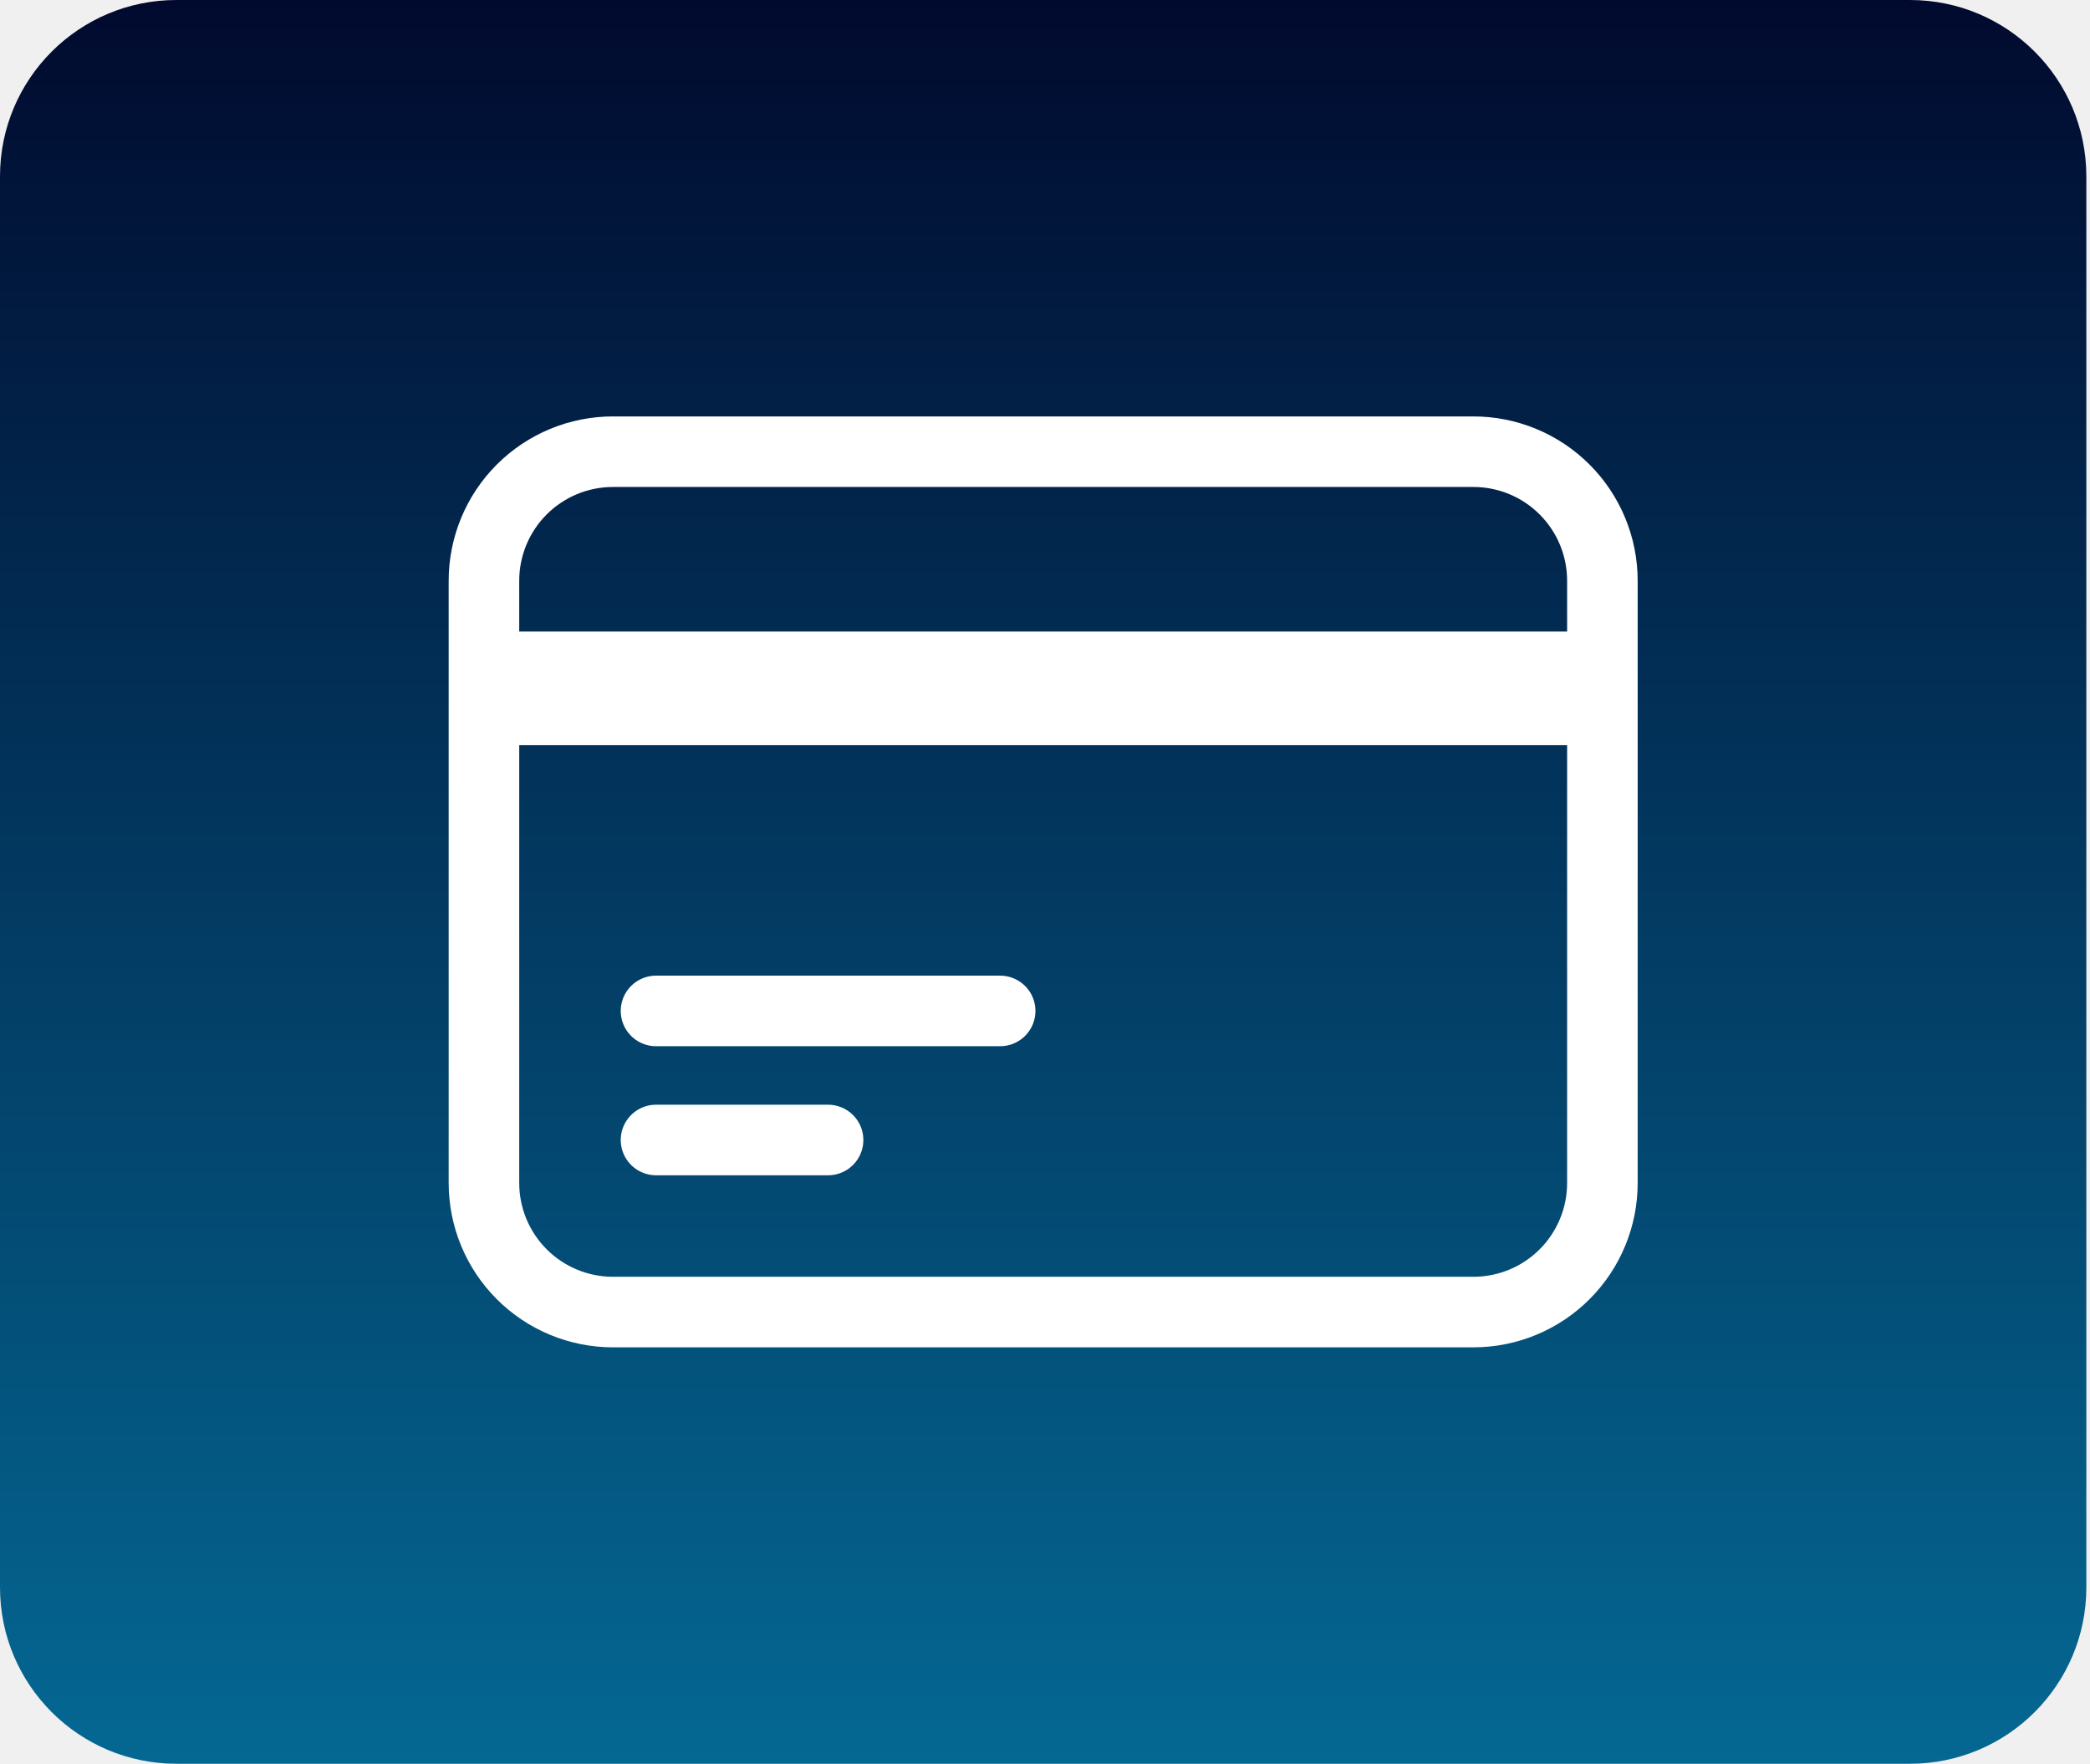
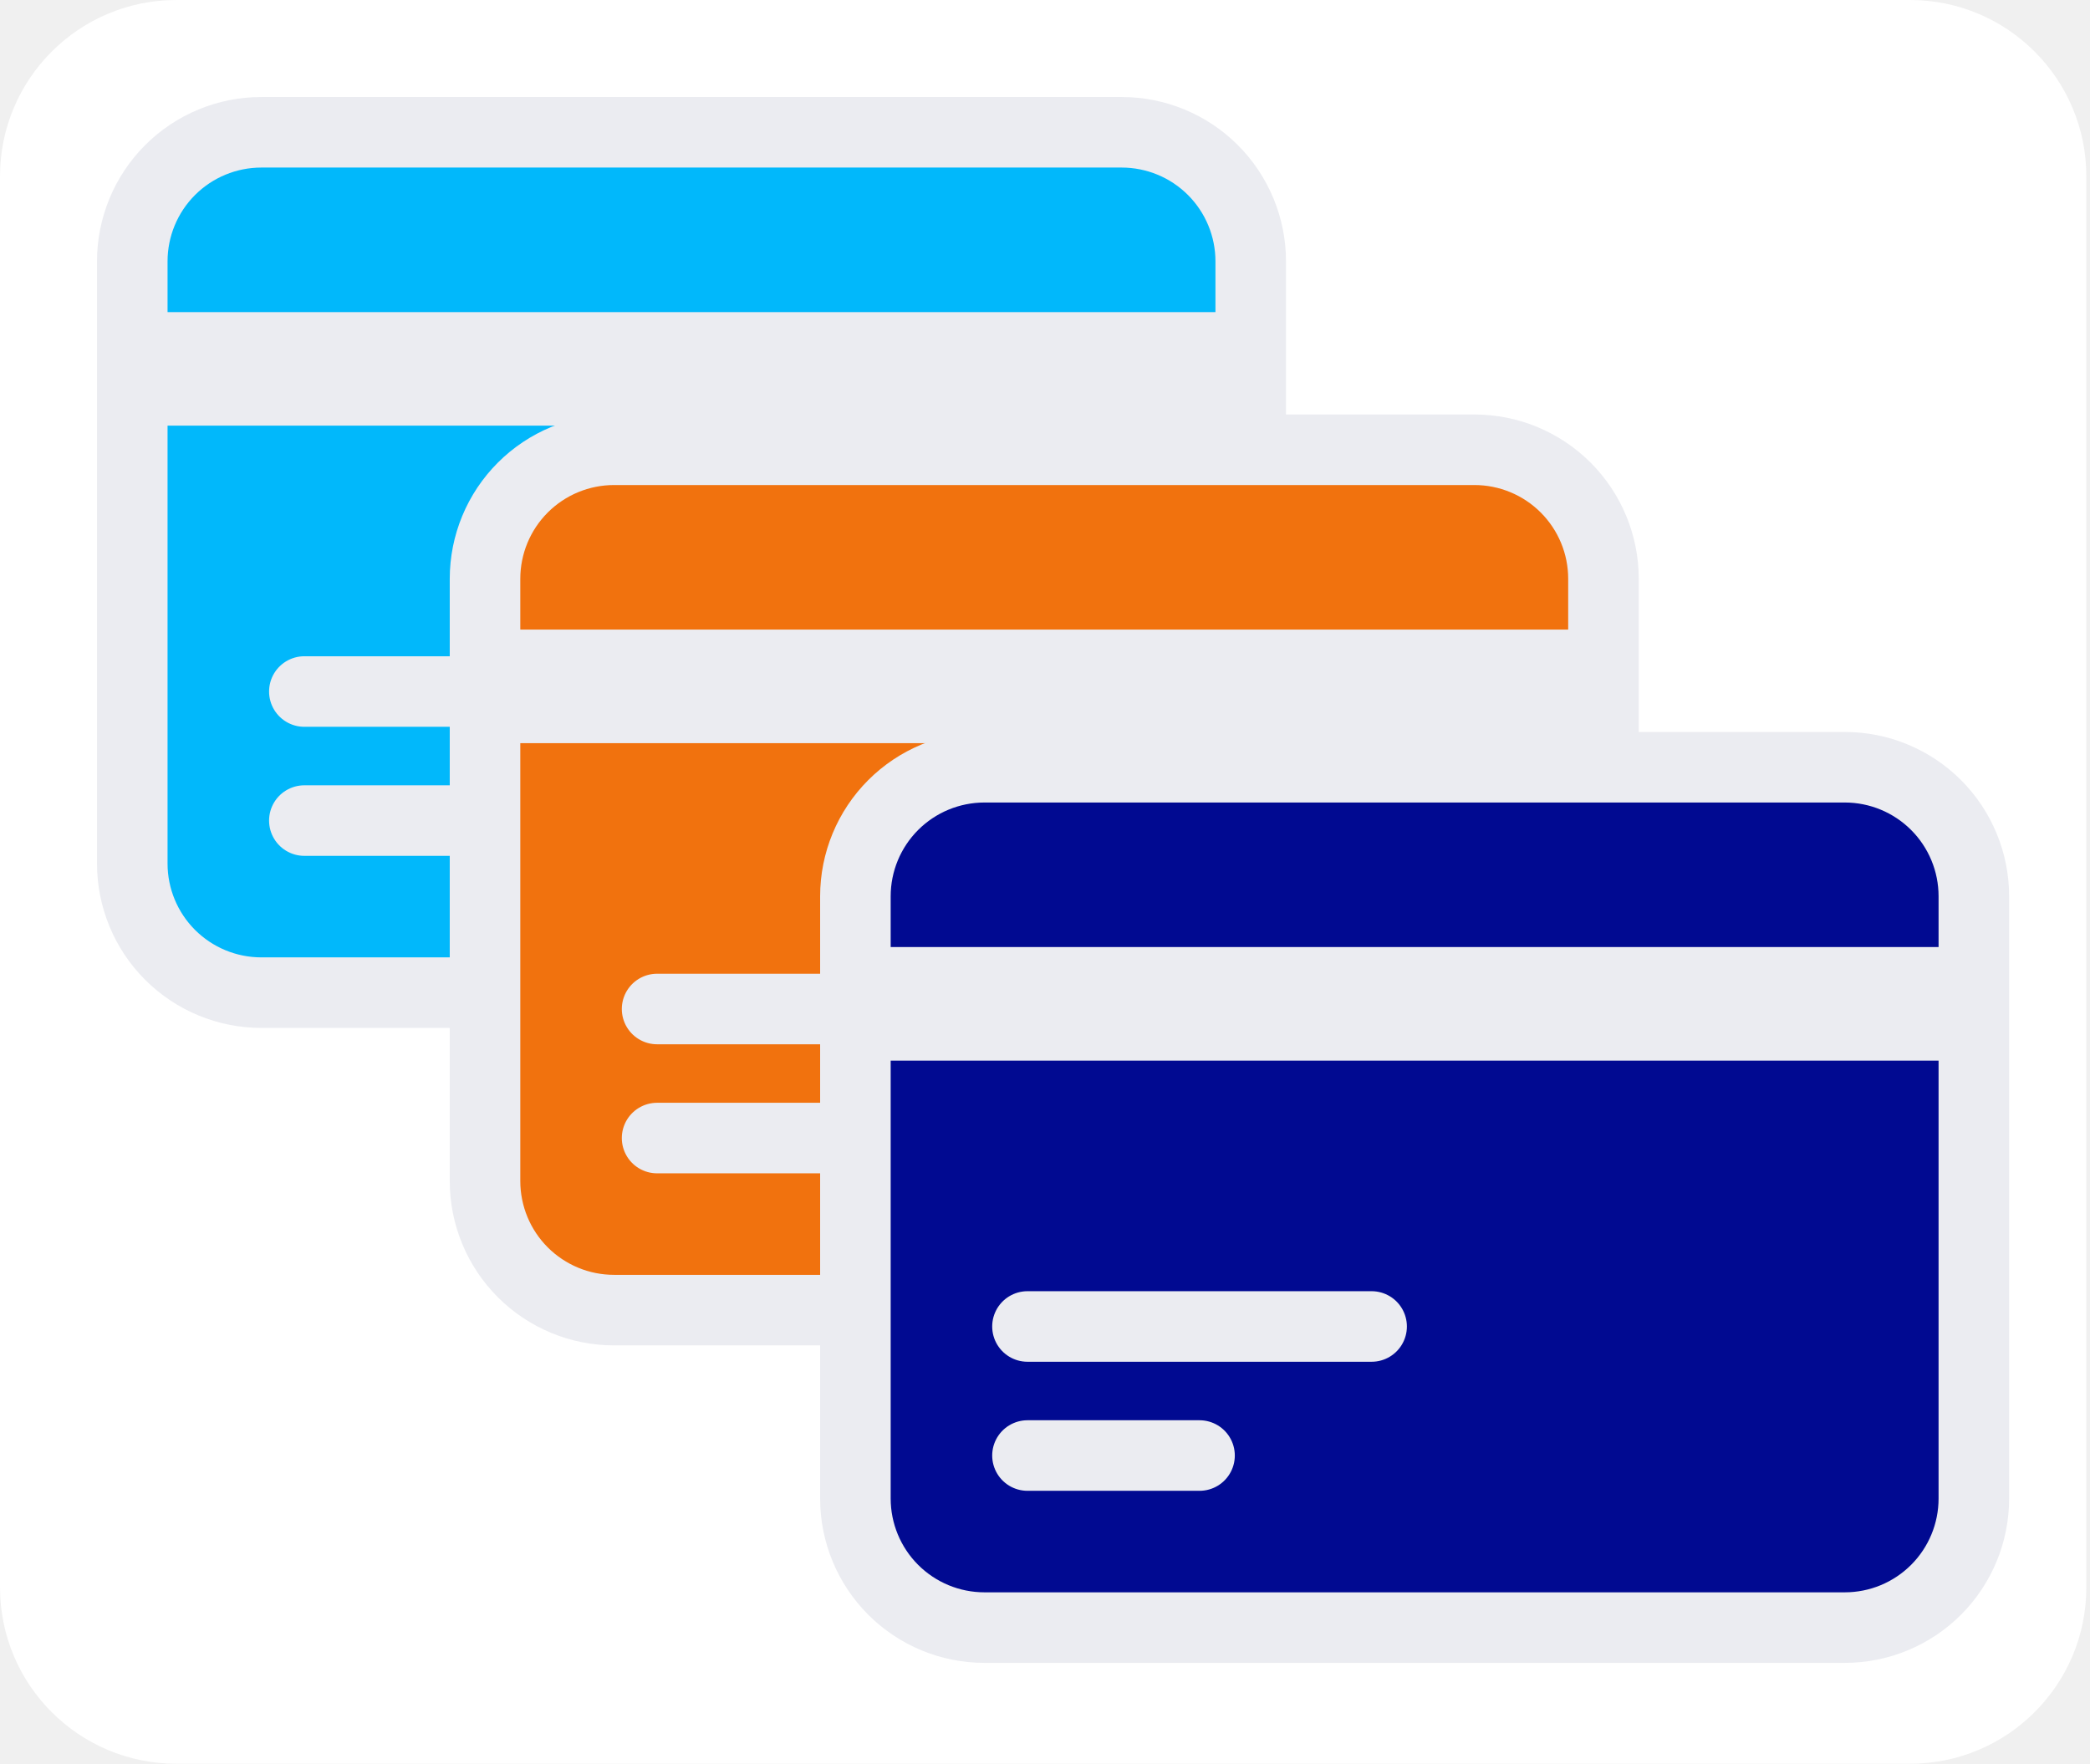
<svg xmlns="http://www.w3.org/2000/svg" width="237" height="200" viewBox="0 0 237 200" fill="none">
-   <rect width="236.585" height="200" rx="20" fill="url(#paint0_linear_268_10)" />
-   <path d="M54.878 75.61H181.707M54.878 80.488H181.707M74.39 114.634H113.415M74.39 129.269H93.902M69.512 148.781H167.073C170.954 148.781 174.677 147.239 177.421 144.494C180.165 141.75 181.707 138.028 181.707 134.147V65.854C181.707 61.973 180.165 58.25 177.421 55.506C174.677 52.761 170.954 51.22 167.073 51.22H69.512C65.631 51.22 61.909 52.761 59.164 55.506C56.42 58.25 54.878 61.973 54.878 65.854V134.147C54.878 138.028 56.42 141.75 59.164 144.494C61.909 147.239 65.631 148.781 69.512 148.781Z" stroke="white" stroke-width="8" stroke-linecap="round" stroke-linejoin="round" />
-   <defs>
-     <linearGradient id="paint0_linear_268_10" x1="118.293" y1="0" x2="118.293" y2="200" gradientUnits="userSpaceOnUse">
-       <stop stop-color="#010A2E" />
-       <stop offset="1" stop-color="#046893" />
-     </linearGradient>
-   </defs>
+   <rect width="236.585" height="200" rx="20" fill="white" />
+   <path d="M15 39.39H141.829ZM15 44.268H141.829ZM34.512 78.415H73.537ZM34.512 93.049H54.024ZM29.634 112.561H127.195C131.076 112.561 134.799 111.019 137.543 108.275C140.287 105.53 141.829 101.808 141.829 97.927V29.634C141.829 25.753 140.287 22.031 137.543 19.286C134.799 16.542 131.076 15 127.195 15H29.634C25.753 15 22.031 16.542 19.286 19.286C16.542 22.031 15 25.753 15 29.634V97.927C15 101.808 16.542 105.53 19.286 108.275C22.031 111.019 25.753 112.561 29.634 112.561Z" fill="#01B8FB" />
+   <path d="M15 39.39H141.829M15 44.268H141.829M34.512 78.415H73.537M34.512 93.049H54.024M29.634 112.561H127.195C131.076 112.561 134.799 111.019 137.543 108.275C140.287 105.53 141.829 101.808 141.829 97.927V29.634C141.829 25.753 140.287 22.031 137.543 19.286C134.799 16.542 131.076 15 127.195 15H29.634C25.753 15 22.031 16.542 19.286 19.286C16.542 22.031 15 25.753 15 29.634V97.927C15 101.808 16.542 105.53 19.286 108.275C22.031 111.019 25.753 112.561 29.634 112.561Z" stroke="#EBECF1" stroke-width="8" stroke-linecap="round" stroke-linejoin="round" />
+   <path d="M55 75.39H181.829ZM55 80.268H181.829ZM74.512 114.415H113.537ZM74.512 129.049H94.024ZM69.634 148.561H167.195C171.076 148.561 174.799 147.019 177.543 144.275C180.287 141.53 181.829 137.808 181.829 133.927V65.634C181.829 61.753 180.287 58.031 177.543 55.286C174.799 52.542 171.076 51 167.195 51H69.634C65.753 51 62.031 52.542 59.286 55.286C56.542 58.031 55 61.753 55 65.634V133.927C55 137.808 56.542 141.53 59.286 144.275C62.031 147.019 65.753 148.561 69.634 148.561Z" fill="#F1720E" />
+   <path d="M55 75.39H181.829M55 80.268H181.829M74.512 114.415H113.537M74.512 129.049H94.024M69.634 148.561H167.195C171.076 148.561 174.799 147.019 177.543 144.275C180.287 141.53 181.829 137.808 181.829 133.927V65.634C181.829 61.753 180.287 58.031 177.543 55.286C174.799 52.542 171.076 51 167.195 51H69.634C65.753 51 62.031 52.542 59.286 55.286C56.542 58.031 55 61.753 55 65.634V133.927C55 137.808 56.542 141.53 59.286 144.275C62.031 147.019 65.753 148.561 69.634 148.561Z" stroke="#EBECF1" stroke-width="8" stroke-linecap="round" stroke-linejoin="round" />
+   <path d="M97 111.39H223.829ZM97 116.268H223.829ZM116.512 150.415H155.537ZM116.512 165.049H136.024ZM111.634 184.561H209.195C213.076 184.561 216.799 183.019 219.543 180.275C222.287 177.53 223.829 173.808 223.829 169.927V101.634C223.829 97.753 222.287 94.031 219.543 91.286C216.799 88.542 213.076 87 209.195 87H111.634C107.753 87 104.031 88.542 101.286 91.286C98.542 94.031 97 97.753 97 101.634V169.927C97 173.808 98.542 177.53 101.286 180.275C104.031 183.019 107.753 184.561 111.634 184.561Z" fill="#010A91" />
+   <path d="M97 111.39H223.829M97 116.268H223.829M116.512 150.415H155.537M116.512 165.049H136.024M111.634 184.561H209.195C213.076 184.561 216.799 183.019 219.543 180.275C222.287 177.53 223.829 173.808 223.829 169.927V101.634C223.829 97.753 222.287 94.031 219.543 91.286C216.799 88.542 213.076 87 209.195 87H111.634C107.753 87 104.031 88.542 101.286 91.286C98.542 94.031 97 97.753 97 101.634V169.927C97 173.808 98.542 177.53 101.286 180.275C104.031 183.019 107.753 184.561 111.634 184.561Z" stroke="#EBECF1" stroke-width="8" stroke-linecap="round" stroke-linejoin="round" />
</svg>
